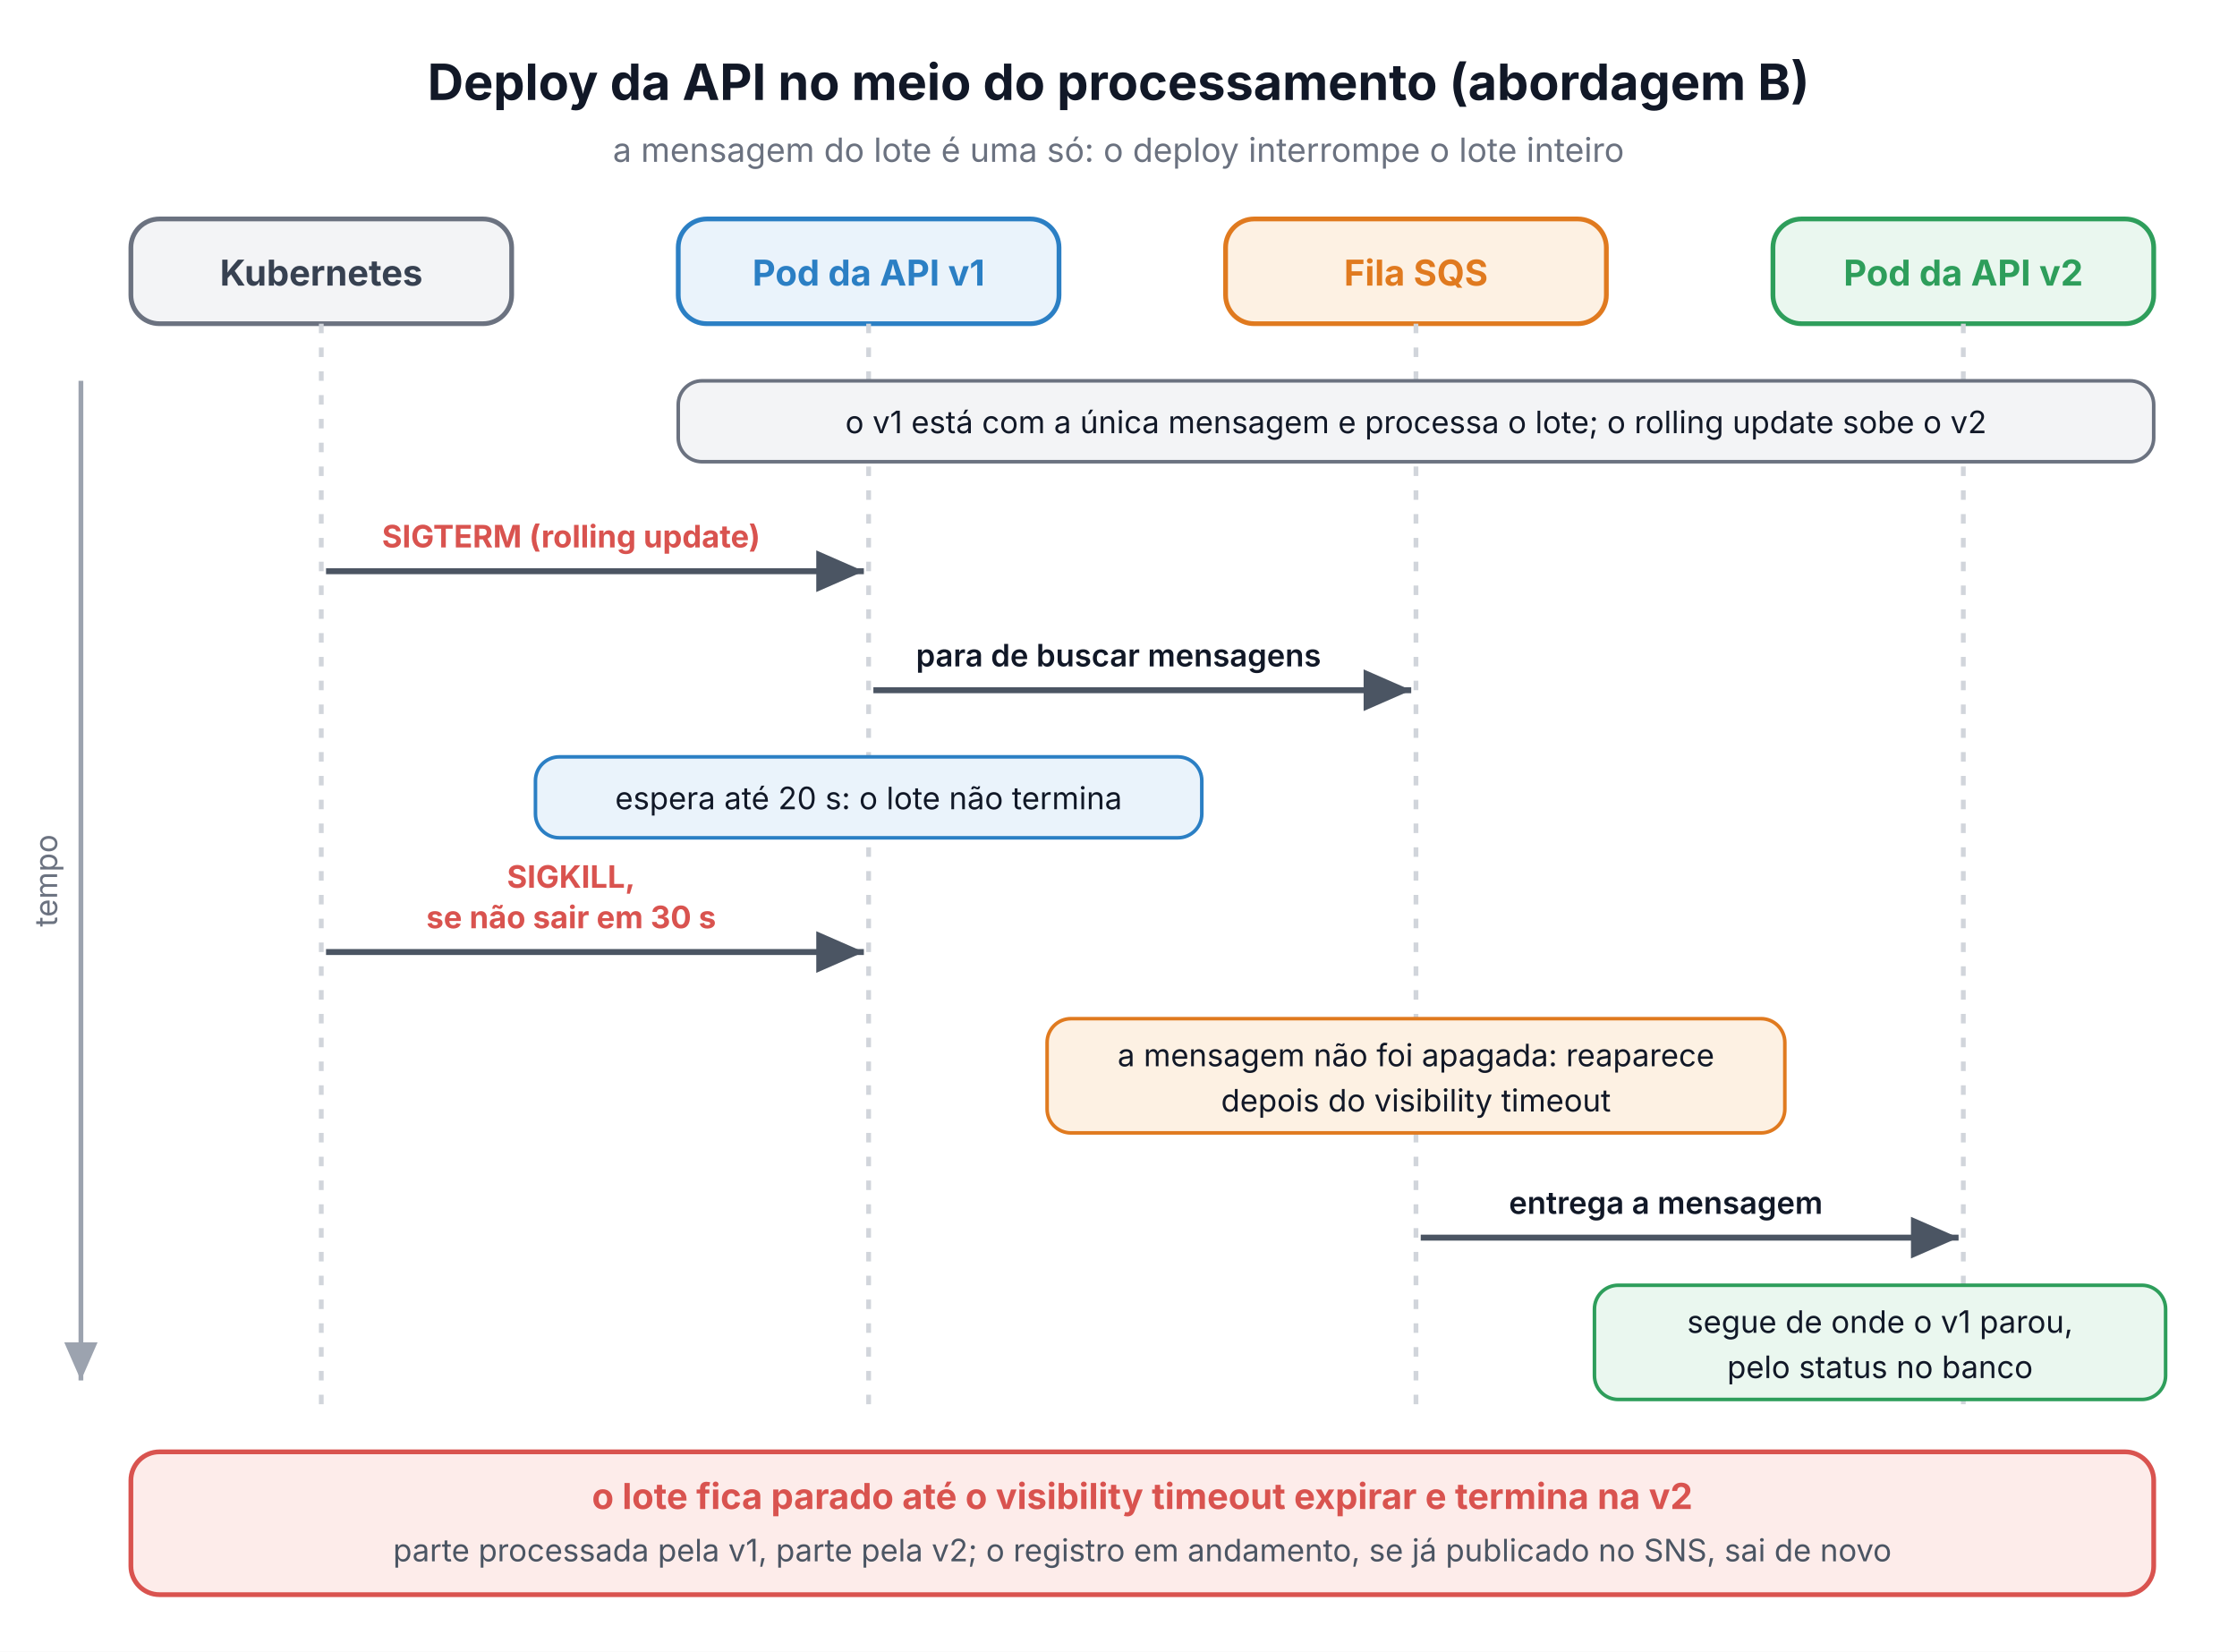
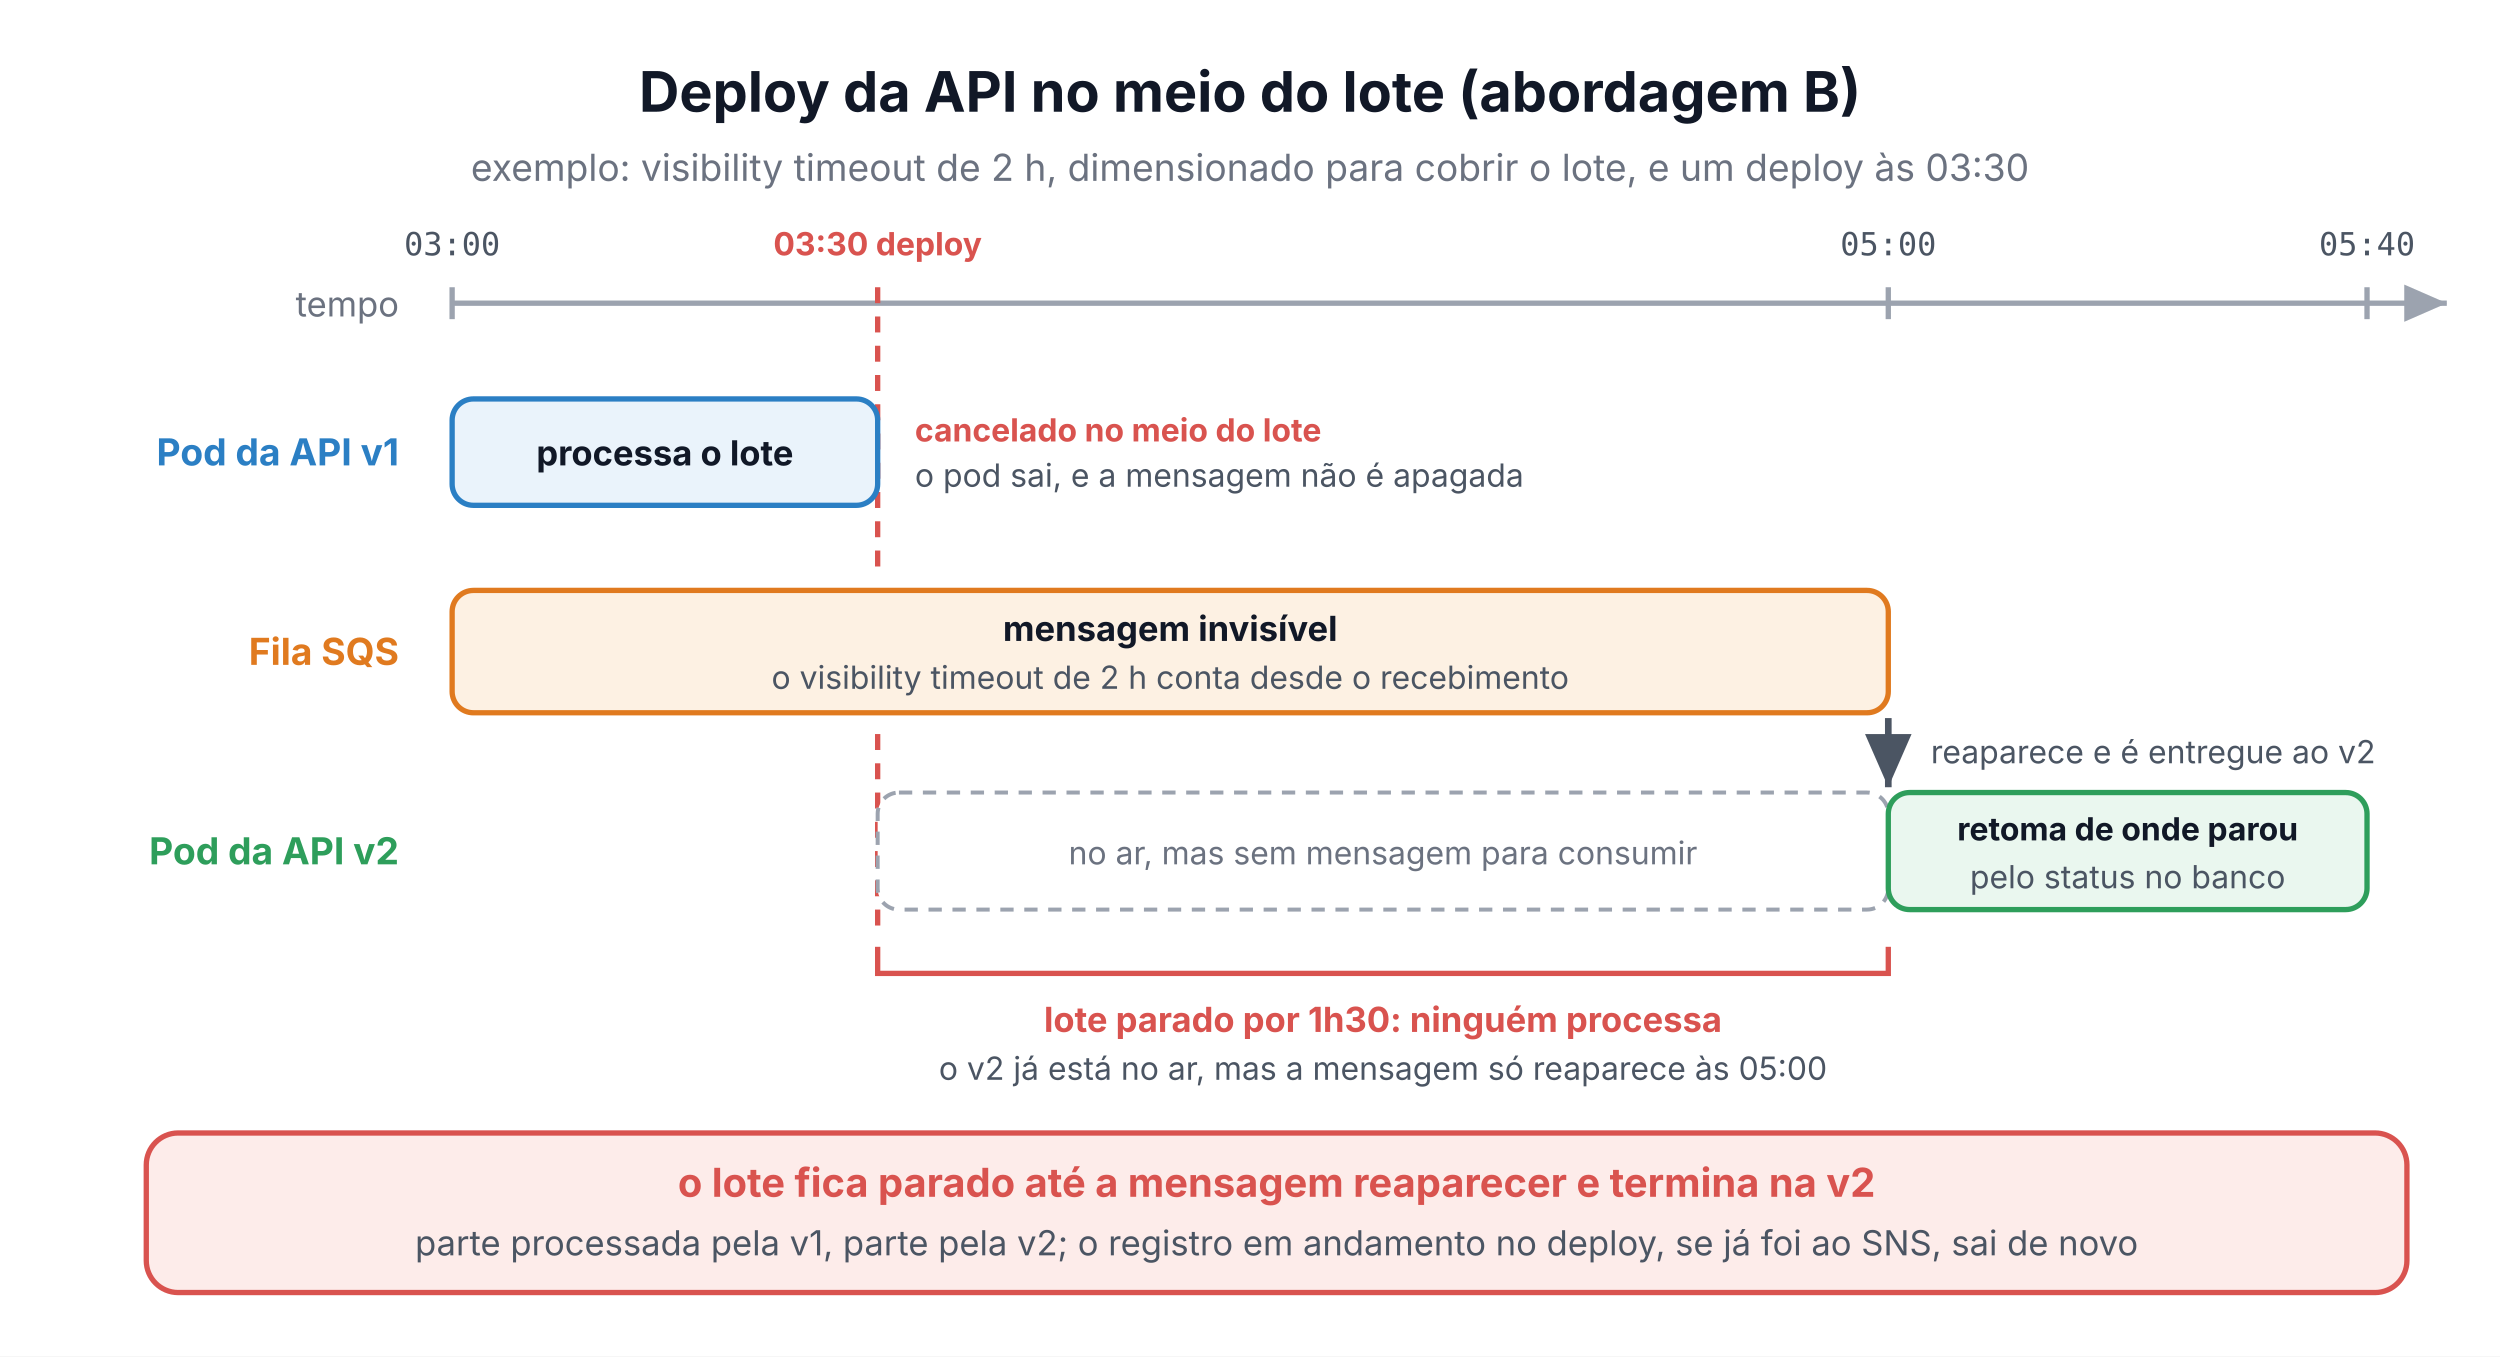
- <svg xmlns="http://www.w3.org/2000/svg" viewBox="0 0 940 694" font-family="Inter, system-ui, sans-serif">
-   <rect width="940" height="694" fill="#ffffff" />
+ <svg xmlns="http://www.w3.org/2000/svg" viewBox="0 0 940 510" font-family="Inter, system-ui, sans-serif">
+   <rect width="940" height="510" fill="#ffffff" />
  <defs>
    <marker id="m" markerWidth="10" markerHeight="10" refX="8" refY="3.5" orient="auto">
      <path d="M0,0 L8,3.5 L0,7 Z" fill="#4b5563" />
    </marker>
    <marker id="mt" markerWidth="10" markerHeight="10" refX="8" refY="3.5" orient="auto">
      <path d="M0,0 L8,3.5 L0,7 Z" fill="#9ca3af" />
    </marker>
  </defs>
-   <text x="470" y="42" font-size="21" font-weight="700" fill="#111827" text-anchor="middle">Deploy da API no meio do processamento (abordagem B)</text>
-   <text x="470" y="68" font-size="14" fill="#6b7280" text-anchor="middle">a mensagem do lote é uma só: o deploy interrompe o lote inteiro</text>
-   <g font-size="15" font-weight="700" text-anchor="middle">
-     <rect x="55" y="92" width="160" height="44" rx="12" fill="#f3f4f6" stroke="#6b7280" stroke-width="2" />
-     <text x="135" y="120" fill="#374151">Kubernetes</text>
-     <rect x="285" y="92" width="160" height="44" rx="12" fill="#eaf3fb" stroke="#2b7fc4" stroke-width="2" />
-     <text x="365" y="120" fill="#2b7fc4">Pod da API v1</text>
-     <rect x="515" y="92" width="160" height="44" rx="12" fill="#fdf1e3" stroke="#e07a1f" stroke-width="2" />
-     <text x="595" y="120" fill="#e07a1f">Fila SQS</text>
-     <rect x="745" y="92" width="160" height="44" rx="12" fill="#eaf7ef" stroke="#2e9e5b" stroke-width="2" />
-     <text x="825" y="120" fill="#2e9e5b">Pod da API v2</text>
+   <text x="470" y="42" font-size="21" font-weight="700" fill="#111827" text-anchor="middle">Deploy da API no meio do lote (abordagem B)</text>
+   <text x="470" y="68" font-size="14" fill="#6b7280" text-anchor="middle">exemplo: visibility timeout de 2 h, dimensionado para cobrir o lote, e um deploy às 03:30</text>
+   <path d="M170 114 H920" stroke="#9ca3af" stroke-width="2" marker-end="url(#mt)" />
+   <g stroke="#9ca3af" stroke-width="2">
+     <path d="M170 108 V120" />
+     <path d="M710 108 V120" />
+     <path d="M890 108 V120" />
  </g>
-   <g stroke="#d1d5db" stroke-width="2" stroke-dasharray="4 6">
-     <path d="M135 136 V590" />
-     <path d="M365 136 V590" />
-     <path d="M595 136 V590" />
-     <path d="M825 136 V590" />
+   <text x="150" y="119" font-size="13" fill="#6b7280" text-anchor="end">tempo</text>
+   <g font-size="12" fill="#4b5563" text-anchor="middle" font-family="ui-monospace, Menlo, monospace">
+     <text x="170" y="96">03:00</text>
+     <text x="710" y="96">05:00</text>
+     <text x="890" y="96">05:40</text>
  </g>
-   <path d="M34 160 V580" stroke="#9ca3af" stroke-width="2" marker-end="url(#mt)" />
-   <text x="0" y="0" font-size="13" fill="#6b7280" text-anchor="middle" transform="translate(24 370) rotate(-90)">tempo</text>
-   <rect x="285" y="160" width="620" height="34" rx="10" fill="#f3f4f6" stroke="#6b7280" stroke-width="1.5" />
-   <text x="595" y="182" font-size="13" fill="#111827" text-anchor="middle">o v1 está com a única mensagem e processa o lote; o rolling update sobe o v2</text>
-   <path d="M137 240 H363" stroke="#4b5563" stroke-width="2.5" marker-end="url(#m)" />
-   <text x="240" y="230" font-size="13" font-weight="700" fill="#d9534f" text-anchor="middle">SIGTERM (rolling update)</text>
-   <path d="M367 290 H593" stroke="#4b5563" stroke-width="2.5" marker-end="url(#m)" />
-   <text x="470" y="280" font-size="13" font-weight="600" fill="#111827" text-anchor="middle">para de buscar mensagens</text>
-   <rect x="225" y="318" width="280" height="34" rx="10" fill="#eaf3fb" stroke="#2b7fc4" stroke-width="1.5" />
-   <text x="365" y="340" font-size="13" fill="#111827" text-anchor="middle">espera até 20 s: o lote não termina</text>
-   <path d="M137 400 H363" stroke="#4b5563" stroke-width="2.5" marker-end="url(#m)" />
-   <text x="240" y="373" font-size="13" font-weight="700" fill="#d9534f" text-anchor="middle">SIGKILL,</text>
-   <text x="240" y="390" font-size="13" font-weight="700" fill="#d9534f" text-anchor="middle">se não sair em 30 s</text>
-   <rect x="440" y="428" width="310" height="48" rx="10" fill="#fdf1e3" stroke="#e07a1f" stroke-width="1.5" />
-   <text x="595" y="448" font-size="13" fill="#111827" text-anchor="middle">a mensagem não foi apagada: reaparece</text>
-   <text x="595" y="467" font-size="13" fill="#111827" text-anchor="middle">depois do visibility timeout</text>
-   <path d="M597 520 H823" stroke="#4b5563" stroke-width="2.5" marker-end="url(#m)" />
-   <text x="700" y="510" font-size="13" font-weight="600" fill="#111827" text-anchor="middle">entrega a mensagem</text>
-   <rect x="670" y="540" width="240" height="48" rx="10" fill="#eaf7ef" stroke="#2e9e5b" stroke-width="1.5" />
-   <text x="790" y="560" font-size="13" fill="#111827" text-anchor="middle">segue de onde o v1 parou,</text>
-   <text x="790" y="579" font-size="13" fill="#111827" text-anchor="middle">pelo status no banco</text>
-   <rect x="55" y="610" width="850" height="60" rx="12" fill="#fdecea" stroke="#d9534f" stroke-width="2" />
-   <text x="480" y="634" font-size="15" font-weight="700" fill="#d9534f" text-anchor="middle">o lote fica parado até o visibility timeout expirar e termina na v2</text>
-   <text x="480" y="656" font-size="13" fill="#4b5563" text-anchor="middle">parte processada pela v1, parte pela v2; o registro em andamento, se já publicado no SNS, sai de novo</text>
+   <text x="330" y="96" font-size="12" font-weight="700" fill="#d9534f" text-anchor="middle">03:30 deploy</text>
+   <path d="M330 108 V214 M330 276 V350" stroke="#d9534f" stroke-width="2" stroke-dasharray="6 5" />
+   <g font-size="14" font-weight="700" text-anchor="end">
+     <text x="150" y="175" fill="#2b7fc4">Pod da API v1</text>
+     <text x="150" y="250" fill="#e07a1f">Fila SQS</text>
+     <text x="150" y="325" fill="#2e9e5b">Pod da API v2</text>
+   </g>
+   <rect x="170" y="150" width="160" height="40" rx="8" fill="#eaf3fb" stroke="#2b7fc4" stroke-width="2" />
+   <text x="250" y="175" font-size="13" font-weight="700" fill="#111827" text-anchor="middle">processa o lote</text>
+   <text x="344" y="166" font-size="12" font-weight="700" fill="#d9534f">cancelado no meio do lote</text>
+   <text x="344" y="183" font-size="12" fill="#4b5563">o pod sai, e a mensagem não é apagada</text>
+   <rect x="170" y="222" width="540" height="46" rx="8" fill="#fdf1e3" stroke="#e07a1f" stroke-width="2" />
+   <text x="440" y="241" font-size="13" font-weight="700" fill="#111827" text-anchor="middle">mensagem invisível</text>
+   <text x="440" y="259" font-size="12" fill="#4b5563" text-anchor="middle">o visibility timeout de 2 h conta desde o recebimento</text>
+   <path d="M710 270 V296" stroke="#4b5563" stroke-width="2.5" marker-end="url(#m)" />
+   <text x="726" y="287" font-size="12" fill="#4b5563">reaparece e é entregue ao v2</text>
+   <rect x="330" y="298" width="380" height="44" rx="8" fill="#ffffff" stroke="#9ca3af" stroke-width="1.5" stroke-dasharray="5 4" />
+   <text x="520" y="325" font-size="12" fill="#6b7280" text-anchor="middle">no ar, mas sem mensagem para consumir</text>
+   <rect x="710" y="298" width="180" height="44" rx="8" fill="#eaf7ef" stroke="#2e9e5b" stroke-width="2" />
+   <text x="800" y="316" font-size="12" font-weight="700" fill="#111827" text-anchor="middle">retoma de onde parou</text>
+   <text x="800" y="334" font-size="12" fill="#4b5563" text-anchor="middle">pelo status no banco</text>
+   <path d="M330 356 V366 H710 V356" fill="none" stroke="#d9534f" stroke-width="2" />
+   <text x="520" y="388" font-size="13" font-weight="700" fill="#d9534f" text-anchor="middle">lote parado por 1h30: ninguém processa</text>
+   <text x="520" y="406" font-size="12" fill="#4b5563" text-anchor="middle">o v2 já está no ar, mas a mensagem só reaparece às 05:00</text>
+   <rect x="55" y="426" width="850" height="60" rx="12" fill="#fdecea" stroke="#d9534f" stroke-width="2" />
+   <text x="480" y="450" font-size="15" font-weight="700" fill="#d9534f" text-anchor="middle">o lote fica parado até a mensagem reaparecer e termina na v2</text>
+   <text x="480" y="472" font-size="13" fill="#4b5563" text-anchor="middle">parte processada pela v1, parte pela v2; o registro em andamento no deploy, se já foi ao SNS, sai de novo</text>
</svg>
